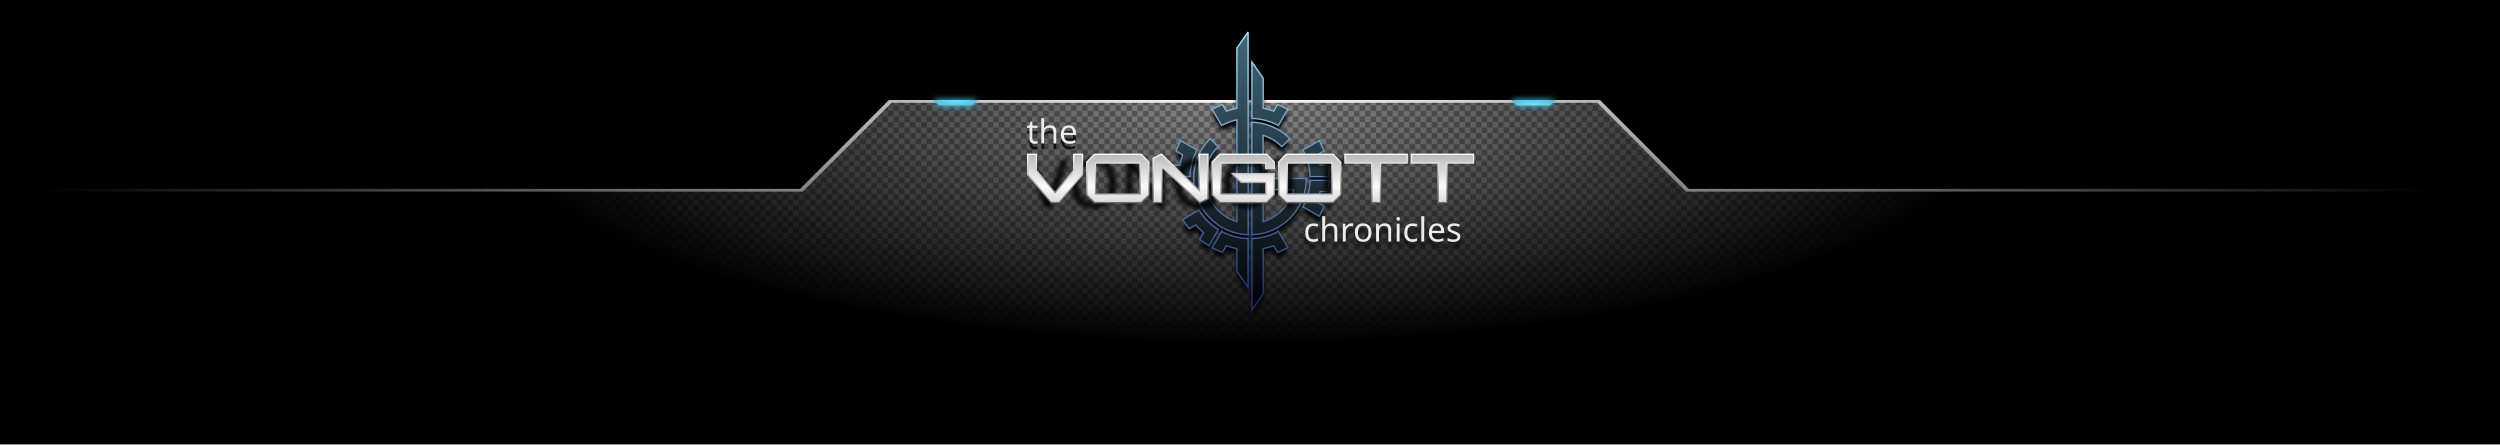
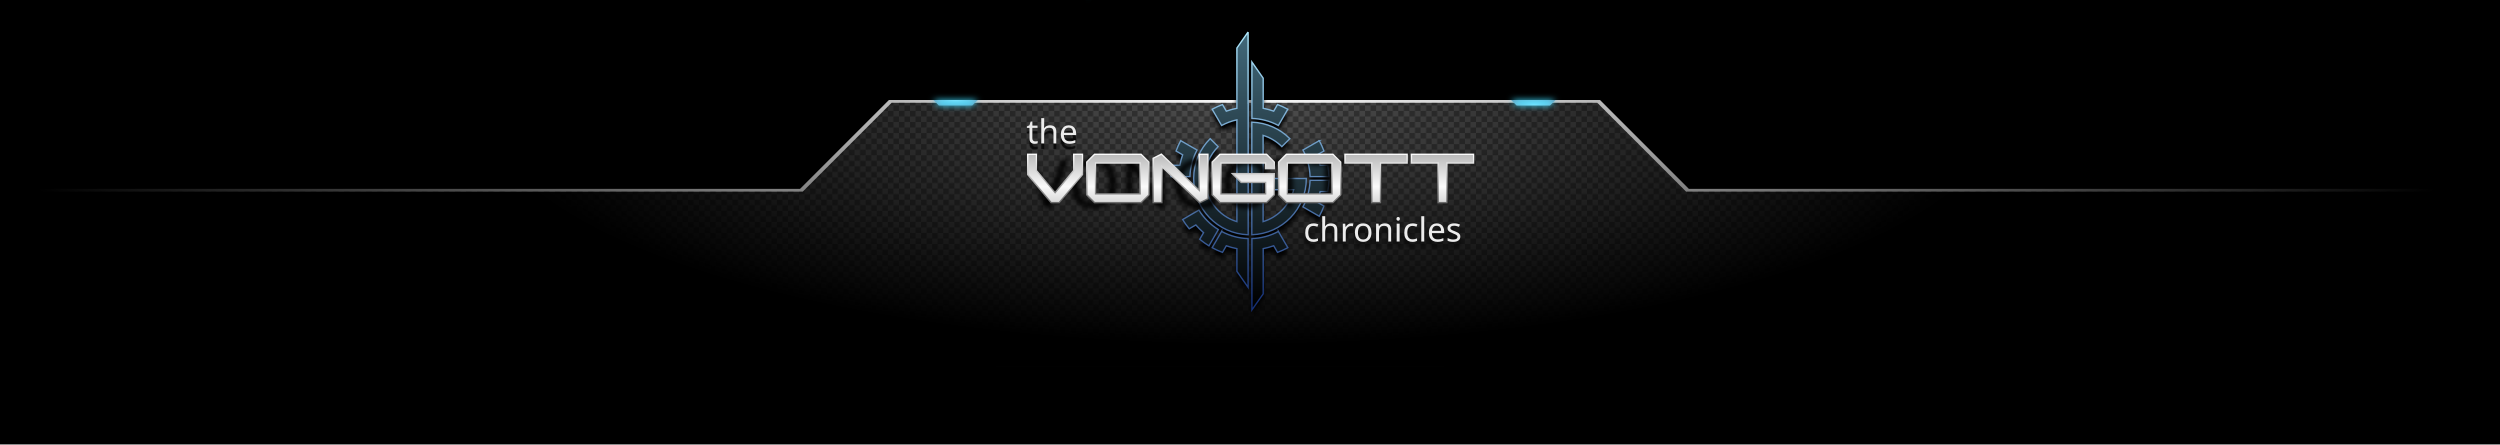
- <svg xmlns="http://www.w3.org/2000/svg" xmlns:xlink="http://www.w3.org/1999/xlink" width="900" height="160" id="svg2" version="1.1" enable-background="new">
+ <svg xmlns="http://www.w3.org/2000/svg" xmlns:xlink="http://www.w3.org/1999/xlink" width="900" height="160" id="svg2" version="1.1" style="enable-background:new">
  <defs id="defs4">
    <pattern xlink:href="#Checkerboard" id="pattern6454" patternTransform="matrix(1.997609,0,0,1.997609,0,-28)" />
    <pattern id="Checkerboard" patternTransform="translate(0,0) scale(10,10)" height="2" width="2" patternUnits="userSpaceOnUse">
      <rect id="rect4935" height="1" width="1" y="0" x="0" style="fill:black;stroke:none" />
      <rect id="rect4937" height="1" width="1" y="1" x="1" style="fill:black;stroke:none" />
    </pattern>
    <linearGradient id="linearGradient5658">
      <stop id="stop5660" offset="0" style="stop-color:#ffffff;stop-opacity:1;" />
      <stop id="stop5662" offset="1" style="stop-color:#000000;stop-opacity:0" />
    </linearGradient>
    <linearGradient id="linearGradient3890">
      <stop style="stop-color:#42697b;stop-opacity:1;" offset="0" id="stop3892" />
      <stop style="stop-color:#42697b;stop-opacity:0;" offset="1" id="stop3894" />
    </linearGradient>
    <linearGradient id="linearGradient3880">
      <stop id="stop3882" offset="0" style="stop-color:#ffffff;stop-opacity:1;" />
      <stop id="stop3884" offset="1" style="stop-color:#ffffff;stop-opacity:1" />
    </linearGradient>
    <linearGradient id="linearGradient3846">
      <stop id="stop3848" offset="0" style="stop-color:#42697b;stop-opacity:1" />
      <stop id="stop3850" offset="1" style="stop-color:#000000;stop-opacity:1;" />
    </linearGradient>
    <linearGradient id="linearGradient3804">
      <stop style="stop-color:#ffffff;stop-opacity:1;" offset="0" id="stop3806" />
      <stop style="stop-color:#000000;stop-opacity:1;" offset="1" id="stop3808" />
    </linearGradient>
    <radialGradient xlink:href="#linearGradient3804-7" id="radialGradient3810-3" cx="448" cy="-467.54" fx="448" fy="-467.54" r="448.5" gradientTransform="matrix(1,0,0,0.3924192,0,215.4716)" gradientUnits="userSpaceOnUse" />
    <linearGradient id="linearGradient3804-7">
      <stop style="stop-color:#ffffff;stop-opacity:1;" offset="0" id="stop3806-9" />
      <stop style="stop-color:#000000;stop-opacity:1;" offset="1" id="stop3808-6" />
    </linearGradient>
    <radialGradient r="448.5" fy="-687.915" fx="442.802" cy="-687.915" cx="442.802" gradientTransform="matrix(0.9275362,0.07134893,-0.0328333,0.4268327,14.69878,215.5347)" gradientUnits="userSpaceOnUse" id="radialGradient3827" xlink:href="#linearGradient3846" />
    <linearGradient xlink:href="#linearGradient3804" id="linearGradient3858" x1="357.258" y1="-153.973" x2="357.258" y2="1147.4" gradientUnits="userSpaceOnUse" />
    <linearGradient xlink:href="#linearGradient3804-7" id="linearGradient3868" x1="357.258" y1="200.946" x2="357.258" y2="792.48" gradientUnits="userSpaceOnUse" />
    <radialGradient xlink:href="#linearGradient3804-7" id="radialGradient3888" cx="446.67" cy="-236.713" fx="446.67" fy="-236.713" r="450.25" gradientTransform="matrix(0.9239312,-0.0355358,0.01372565,0.3568666,38.55683,180.3477)" gradientUnits="userSpaceOnUse" />
    <linearGradient xlink:href="#linearGradient3890" id="linearGradient3896" x1="369.989" y1="952.618" x2="530.011" y2="952.618" gradientUnits="userSpaceOnUse" />
    <linearGradient xlink:href="#linearGradient3804-7" id="linearGradient3904" x1="451.567" y1="945.784" x2="450.568" y2="986.787" gradientUnits="userSpaceOnUse" gradientTransform="translate(0,4)" />
    <linearGradient xlink:href="#linearGradient3804-7-1" id="linearGradient3904-7" x1="451.567" y1="945.784" x2="450.568" y2="986.787" gradientUnits="userSpaceOnUse" />
    <linearGradient id="linearGradient3804-7-1">
      <stop style="stop-color:#ffffff;stop-opacity:1;" offset="0" id="stop3806-9-5" />
      <stop style="stop-color:#000000;stop-opacity:1;" offset="1" id="stop3808-6-0" />
    </linearGradient>
    <linearGradient xlink:href="#linearGradient3804-7-1" id="linearGradient3920" x1="451.567" y1="945.784" x2="450.568" y2="986.787" gradientUnits="userSpaceOnUse" />
    <linearGradient id="linearGradient3922">
      <stop style="stop-color:#ffffff;stop-opacity:1;" offset="0" id="stop3924" />
      <stop style="stop-color:#000000;stop-opacity:1;" offset="1" id="stop3926" />
    </linearGradient>
    <linearGradient gradientTransform="translate(0,-1.7425216e-5)" y2="986.787" x2="450.568" y1="945.784" x1="451.567" gradientUnits="userSpaceOnUse" id="linearGradient3930" xlink:href="#linearGradient3804-7-1" />
-     <filter id="filter3975" x="-0.013" width="1.027" y="-0.126" height="1.251">
+     <filter id="filter3975" x="-0.013" width="1.027" y="-0.126" height="1.251" color-interpolation-filters="sRGB">
      <feGaussianBlur stdDeviation="0.885" id="feGaussianBlur3977" />
    </filter>
    <filter id="filter4013" color-interpolation-filters="sRGB">
      <feGaussianBlur id="feGaussianBlur4015" in="SourceGraphic" stdDeviation="5 0.01" />
    </filter>
    <filter id="filter4038" color-interpolation-filters="sRGB">
      <feGaussianBlur id="feGaussianBlur4040" in="SourceGraphic" stdDeviation="5 0.01" />
    </filter>
    <linearGradient xlink:href="#linearGradient3804-3" id="linearGradient3858-4" x1="357.258" y1="-153.973" x2="357.258" y2="1147.4" gradientUnits="userSpaceOnUse" />
    <linearGradient id="linearGradient3804-3">
      <stop style="stop-color:#ffffff;stop-opacity:1;" offset="0" id="stop3806-4" />
      <stop style="stop-color:#000000;stop-opacity:1;" offset="1" id="stop3808-61" />
    </linearGradient>
    <linearGradient xlink:href="#linearGradient3804-7-3" id="linearGradient3868-1" x1="357.258" y1="200.946" x2="357.258" y2="792.48" gradientUnits="userSpaceOnUse" />
    <linearGradient id="linearGradient3804-7-3">
      <stop style="stop-color:#ffffff;stop-opacity:1;" offset="0" id="stop3806-9-8" />
      <stop style="stop-color:#000000;stop-opacity:1;" offset="1" id="stop3808-6-3" />
    </linearGradient>
    <linearGradient xlink:href="#linearGradient3804-3" id="linearGradient4072" x1="357.258" y1="-153.973" x2="357.258" y2="1147.4" gradientUnits="userSpaceOnUse" />
    <linearGradient id="linearGradient4074">
      <stop style="stop-color:#ffffff;stop-opacity:1;" offset="0" id="stop4076" />
      <stop style="stop-color:#000000;stop-opacity:1;" offset="1" id="stop4078" />
    </linearGradient>
    <linearGradient xlink:href="#linearGradient3804-7-3" id="linearGradient4080" x1="357.258" y1="200.946" x2="357.258" y2="792.48" gradientUnits="userSpaceOnUse" />
    <linearGradient id="linearGradient4082">
      <stop style="stop-color:#ffffff;stop-opacity:1;" offset="0" id="stop4084" />
      <stop style="stop-color:#000000;stop-opacity:1;" offset="1" id="stop4086" />
    </linearGradient>
    <linearGradient xlink:href="#linearGradient3804-3" id="linearGradient4088" x1="357.258" y1="-153.973" x2="357.258" y2="1147.4" gradientUnits="userSpaceOnUse" />
    <linearGradient id="linearGradient4090">
      <stop style="stop-color:#282828;stop-opacity:1;" offset="0" id="stop4092" />
      <stop style="stop-color:#000000;stop-opacity:1;" offset="1" id="stop4094" />
    </linearGradient>
    <linearGradient xlink:href="#linearGradient3804-7-3" id="linearGradient4096" x1="357.258" y1="200.946" x2="357.258" y2="792.48" gradientUnits="userSpaceOnUse" />
    <linearGradient id="linearGradient4098">
      <stop style="stop-color:#ffffff;stop-opacity:1;" offset="0" id="stop4100" />
      <stop style="stop-color:#000000;stop-opacity:1;" offset="1" id="stop4102" />
    </linearGradient>
    <linearGradient xlink:href="#linearGradient3804-3" id="linearGradient4104" x1="357.258" y1="-153.973" x2="357.258" y2="1147.4" gradientUnits="userSpaceOnUse" />
    <linearGradient id="linearGradient4106">
      <stop style="stop-color:#ffffff;stop-opacity:1;" offset="0" id="stop4108" />
      <stop style="stop-color:#000000;stop-opacity:1;" offset="1" id="stop4110" />
    </linearGradient>
    <linearGradient xlink:href="#linearGradient3804-7-3" id="linearGradient4112" x1="357.258" y1="200.946" x2="357.258" y2="792.48" gradientUnits="userSpaceOnUse" />
    <linearGradient id="linearGradient4114">
      <stop style="stop-color:#ffffff;stop-opacity:1;" offset="0" id="stop4116" />
      <stop style="stop-color:#000000;stop-opacity:1;" offset="1" id="stop4118" />
    </linearGradient>
    <linearGradient xlink:href="#linearGradient3804-3" id="linearGradient4120" x1="357.258" y1="-153.973" x2="357.258" y2="1147.4" gradientUnits="userSpaceOnUse" />
    <linearGradient id="linearGradient4122">
      <stop style="stop-color:#ffffff;stop-opacity:1;" offset="0" id="stop4124" />
      <stop style="stop-color:#000000;stop-opacity:1;" offset="1" id="stop4126" />
    </linearGradient>
    <linearGradient xlink:href="#linearGradient3804-7-3" id="linearGradient4128" x1="357.258" y1="200.946" x2="357.258" y2="792.48" gradientUnits="userSpaceOnUse" />
    <linearGradient id="linearGradient4130">
      <stop style="stop-color:#ffffff;stop-opacity:1;" offset="0" id="stop4132" />
      <stop style="stop-color:#000000;stop-opacity:1;" offset="1" id="stop4134" />
    </linearGradient>
    <linearGradient xlink:href="#linearGradient3804-3" id="linearGradient4136" x1="357.258" y1="-153.973" x2="357.258" y2="1147.4" gradientUnits="userSpaceOnUse" />
    <linearGradient id="linearGradient4138">
      <stop style="stop-color:#ffffff;stop-opacity:1;" offset="0" id="stop4140" />
      <stop style="stop-color:#000000;stop-opacity:1;" offset="1" id="stop4142" />
    </linearGradient>
    <linearGradient xlink:href="#linearGradient3804-7-3" id="linearGradient4144" x1="357.258" y1="200.946" x2="357.258" y2="792.48" gradientUnits="userSpaceOnUse" />
    <linearGradient id="linearGradient4146">
-       <stop style="stop-color:#8c8c8c;stop-opacity:1;" offset="0" id="stop4148" />
+       <stop style="stop-color:#505050;stop-opacity:1;" offset="0" id="stop4148" />
      <stop style="stop-color:#000000;stop-opacity:1;" offset="1" id="stop4150" />
    </linearGradient>
    <linearGradient xlink:href="#linearGradient3804-3" id="linearGradient4152" x1="357.258" y1="-153.973" x2="357.258" y2="1147.4" gradientUnits="userSpaceOnUse" />
    <linearGradient id="linearGradient4154">
      <stop style="stop-color:#ffffff;stop-opacity:1;" offset="0" id="stop4156" />
      <stop style="stop-color:#000000;stop-opacity:1;" offset="1" id="stop4158" />
    </linearGradient>
    <linearGradient xlink:href="#linearGradient3804-7-3" id="linearGradient4160" x1="357.258" y1="200.946" x2="357.258" y2="792.48" gradientUnits="userSpaceOnUse" />
    <linearGradient id="linearGradient4162">
      <stop style="stop-color:#ffffff;stop-opacity:1;" offset="0" id="stop4164" />
      <stop style="stop-color:#000000;stop-opacity:1;" offset="1" id="stop4166" />
    </linearGradient>
    <linearGradient xlink:href="#linearGradient3804-3" id="linearGradient4168" x1="357.258" y1="-153.973" x2="357.258" y2="1147.4" gradientUnits="userSpaceOnUse" />
    <linearGradient id="linearGradient4170">
      <stop style="stop-color:#ffffff;stop-opacity:1;" offset="0" id="stop4172" />
      <stop style="stop-color:#000000;stop-opacity:1;" offset="1" id="stop4174" />
    </linearGradient>
    <linearGradient xlink:href="#linearGradient3804-7-3" id="linearGradient4176" x1="357.258" y1="200.946" x2="357.258" y2="792.48" gradientUnits="userSpaceOnUse" />
    <linearGradient id="linearGradient4178">
      <stop style="stop-color:#def7ff;stop-opacity:1;" offset="0" id="stop4180" />
      <stop style="stop-color:#1fa2da;stop-opacity:1;" offset="1" id="stop4182" />
    </linearGradient>
    <linearGradient xlink:href="#linearGradient3804-3" id="linearGradient4184" x1="357.258" y1="-153.973" x2="357.258" y2="1147.4" gradientUnits="userSpaceOnUse" />
    <linearGradient id="linearGradient4186">
      <stop style="stop-color:#ffffff;stop-opacity:1;" offset="0" id="stop4188" />
      <stop style="stop-color:#000000;stop-opacity:1;" offset="1" id="stop4190" />
    </linearGradient>
    <linearGradient xlink:href="#linearGradient3804-7-3" id="linearGradient4192" x1="357.258" y1="200.946" x2="357.258" y2="792.48" gradientUnits="userSpaceOnUse" />
    <linearGradient id="linearGradient4194">
      <stop style="stop-color:#ffffff;stop-opacity:1;" offset="0" id="stop4196" />
      <stop style="stop-color:#000000;stop-opacity:1;" offset="1" id="stop4198" />
    </linearGradient>
    <linearGradient xlink:href="#linearGradient3804-3" id="linearGradient4200" x1="357.258" y1="-153.973" x2="357.258" y2="1147.4" gradientUnits="userSpaceOnUse" />
    <linearGradient id="linearGradient4202">
      <stop style="stop-color:#ffffff;stop-opacity:1;" offset="0" id="stop4204" />
      <stop style="stop-color:#000000;stop-opacity:1;" offset="1" id="stop4206" />
    </linearGradient>
    <linearGradient xlink:href="#linearGradient3804-7-3" id="linearGradient4208" x1="357.258" y1="200.946" x2="357.258" y2="792.48" gradientUnits="userSpaceOnUse" />
    <linearGradient id="linearGradient4210">
      <stop style="stop-color:#ffffff;stop-opacity:1;" offset="0" id="stop4212" />
      <stop style="stop-color:#000000;stop-opacity:1;" offset="1" id="stop4214" />
    </linearGradient>
    <linearGradient xlink:href="#linearGradient3804-3" id="linearGradient4216" x1="357.258" y1="-153.973" x2="357.258" y2="1147.4" gradientUnits="userSpaceOnUse" />
    <linearGradient id="linearGradient4218">
      <stop style="stop-color:#ffffff;stop-opacity:1;" offset="0" id="stop4220" />
      <stop style="stop-color:#000000;stop-opacity:1;" offset="1" id="stop4222" />
    </linearGradient>
    <linearGradient xlink:href="#linearGradient3804-7-3" id="linearGradient4224" x1="357.258" y1="200.946" x2="357.258" y2="792.48" gradientUnits="userSpaceOnUse" />
    <linearGradient id="linearGradient4226">
      <stop style="stop-color:#ffffff;stop-opacity:1;" offset="0" id="stop4228" />
      <stop style="stop-color:#000000;stop-opacity:1;" offset="1" id="stop4230" />
    </linearGradient>
    <linearGradient id="linearGradient3804-6">
      <stop style="stop-color:#ffffff;stop-opacity:1;" offset="0" id="stop3806-7" />
      <stop style="stop-color:#000000;stop-opacity:1;" offset="1" id="stop3808-5" />
    </linearGradient>
    <linearGradient xlink:href="#linearGradient3804-7-5" id="linearGradient3868-6" x1="357.258" y1="200.946" x2="357.258" y2="792.48" gradientUnits="userSpaceOnUse" />
    <linearGradient id="linearGradient3804-7-5">
      <stop style="stop-color:#000000;stop-opacity:1;" offset="0" id="stop3806-9-1" />
      <stop id="stop4139" offset="0.5" style="stop-color:#969696;stop-opacity:1;" />
      <stop style="stop-color:#000000;stop-opacity:1;" offset="1" id="stop3808-6-2" />
    </linearGradient>
    <linearGradient id="linearGradient3194">
      <stop style="stop-color:#ffffff;stop-opacity:1;" offset="0" id="stop3196" />
      <stop style="stop-color:#000000;stop-opacity:1;" offset="1" id="stop3198" />
    </linearGradient>
    <linearGradient id="linearGradient3201">
      <stop style="stop-color:#ffffff;stop-opacity:1;" offset="0" id="stop3203" />
      <stop style="stop-color:#000000;stop-opacity:1;" offset="1" id="stop3205" />
    </linearGradient>
    <linearGradient xlink:href="#linearGradient3804-7-6" id="linearGradient3904-0" x1="451.567" y1="945.784" x2="450.568" y2="986.787" gradientUnits="userSpaceOnUse" />
    <linearGradient id="linearGradient3804-7-6">
      <stop style="stop-color:#87ffff;stop-opacity:1;" offset="0" id="stop3806-9-59" />
      <stop style="stop-color:#002828;stop-opacity:1;" offset="1" id="stop3808-6-4" />
    </linearGradient>
    <linearGradient xlink:href="#linearGradient3804-7-6" id="linearGradient4044" x1="451.567" y1="945.784" x2="450.568" y2="986.787" gradientUnits="userSpaceOnUse" />
    <linearGradient id="linearGradient4046">
      <stop style="stop-color:#ffffff;stop-opacity:1;" offset="0" id="stop4048" />
      <stop style="stop-color:#000000;stop-opacity:1;" offset="1" id="stop4050" />
    </linearGradient>
    <linearGradient gradientTransform="translate(0,-1.7425216e-5)" y2="986.787" x2="450.568" y1="945.784" x1="451.567" gradientUnits="userSpaceOnUse" id="linearGradient4054" xlink:href="#linearGradient3804-7-6" />
    <linearGradient xlink:href="#linearGradient3804-7-5-6" id="linearGradient4087" gradientUnits="userSpaceOnUse" gradientTransform="translate(0,-1.7425216e-5)" x1="451.567" y1="937.623" x2="451.567" y2="973.226" />
    <linearGradient xlink:href="#linearGradient3804-7-6" id="linearGradient4091" gradientUnits="userSpaceOnUse" gradientTransform="translate(0,-1.7425216e-5)" x1="451.567" y1="945.784" x2="450.568" y2="986.787" />
    <linearGradient xlink:href="#linearGradient3804-7-6" id="linearGradient4095" gradientUnits="userSpaceOnUse" gradientTransform="translate(0,-1.7425216e-5)" x1="451.567" y1="945.784" x2="450.568" y2="986.787" />
    <linearGradient xlink:href="#linearGradient3804-7-6-9" id="linearGradient4087-0" gradientUnits="userSpaceOnUse" gradientTransform="translate(0,-1.7425216e-5)" x1="451.567" y1="945.784" x2="450.568" y2="986.787" />
    <linearGradient id="linearGradient3804-7-6-9">
      <stop style="stop-color:#ffffff;stop-opacity:1;" offset="0" id="stop3806-9-59-0" />
      <stop style="stop-color:#000000;stop-opacity:1;" offset="1" id="stop3808-6-4-3" />
    </linearGradient>
    <linearGradient xlink:href="#linearGradient4210" id="linearGradient4137" x1="443.597" y1="943.544" x2="443.597" y2="974.548" gradientUnits="userSpaceOnUse" />
    <linearGradient xlink:href="#linearGradient3804-7-5-6" id="linearGradient4087-01" gradientUnits="userSpaceOnUse" gradientTransform="translate(0,-1.7425216e-5)" x1="451.567" y1="937.623" x2="451.567" y2="973.226" />
    <linearGradient id="linearGradient3804-7-5-6">
      <stop style="stop-color:#969696;stop-opacity:1;" offset="0" id="stop3806-9-1-2" />
      <stop id="stop4139-3" offset="0.5" style="stop-color:#fafafa;stop-opacity:1;" />
      <stop style="stop-color:#969696;stop-opacity:1;" offset="1" id="stop3808-6-2-2" />
    </linearGradient>
    <linearGradient xlink:href="#linearGradient3804-7-5-7" id="linearGradient4087-9" gradientUnits="userSpaceOnUse" gradientTransform="translate(0,-1.7425216e-5)" x1="451.567" y1="937.623" x2="451.567" y2="973.226" />
    <linearGradient id="linearGradient3804-7-5-7">
      <stop style="stop-color:#000000;stop-opacity:1;" offset="0" id="stop3806-9-1-4" />
      <stop id="stop4139-5" offset="0.5" style="stop-color:#969696;stop-opacity:1;" />
      <stop style="stop-color:#000000;stop-opacity:1;" offset="1" id="stop3808-6-2-0" />
    </linearGradient>
    <radialGradient xlink:href="#linearGradient3804-7-6-3" id="radialGradient6144" cx="344" cy="57" fx="344" fy="57" r="8" gradientTransform="matrix(3,0,0,0.875,-688,14.125)" gradientUnits="userSpaceOnUse" />
    <radialGradient xlink:href="#linearGradient3804-7-6-3" id="radialGradient6144-8" cx="344" cy="57" fx="344" fy="57" r="8" gradientTransform="matrix(3,0,0,0.875,-688,14.125)" gradientUnits="userSpaceOnUse" />
    <linearGradient id="linearGradient3804-7-6-3">
      <stop style="stop-color:#aee9ff;stop-opacity:1;" offset="0" id="stop3806-9-59-7" />
      <stop style="stop-color:#000f36;stop-opacity:1;" offset="1" id="stop3808-6-4-8" />
    </linearGradient>
    <radialGradient r="8" fy="57" fx="344" cy="57" cx="344" gradientTransform="matrix(3,0,0,0.875,-479.75,15.8125)" gradientUnits="userSpaceOnUse" id="radialGradient6161" xlink:href="#linearGradient3804-7-6-3" />
    <linearGradient xlink:href="#linearGradient3804-7-6-9-5" id="linearGradient6134-9" x1="448" y1="48" x2="448" y2="320" gradientUnits="userSpaceOnUse" />
    <linearGradient id="linearGradient3804-7-6-9-5">
      <stop style="stop-color:#ffffff;stop-opacity:1;" offset="0" id="stop3806-9-59-0-9" />
      <stop style="stop-color:#000000;stop-opacity:1;" offset="1" id="stop3808-6-4-3-5" />
    </linearGradient>
    <radialGradient xlink:href="#linearGradient4146" id="radialGradient6214" cx="448" cy="-354.064" fx="448" fy="-354.064" r="448" gradientTransform="matrix(0.6161361,-1.2302881e-8,0,0.1967454,171.971,105.6604)" gradientUnits="userSpaceOnUse" />
    <radialGradient xlink:href="#linearGradient4098" id="radialGradient6228" cx="448.751" cy="-114.136" fx="448.751" fy="-114.136" r="450" gradientTransform="matrix(1.023321,-0.00492605,0.00108578,0.2255557,-10.59271,60.95451)" gradientUnits="userSpaceOnUse" />
    <radialGradient xlink:href="#linearGradient4146-2" id="radialGradient6214-6" cx="448" cy="-354.064" fx="448" fy="-354.064" r="448" gradientTransform="matrix(0.6161361,-1.2302881e-8,0,0.1967454,171.971,133.6604)" gradientUnits="userSpaceOnUse" />
    <linearGradient id="linearGradient4146-2">
      <stop style="stop-color:#64788c;stop-opacity:1;" offset="0" id="stop4148-8" />
      <stop style="stop-color:#000000;stop-opacity:1;" offset="1" id="stop4150-3" />
    </linearGradient>
    <radialGradient r="8" fy="57" fx="344" cy="57" cx="344" gradientTransform="matrix(3,0,0,0.875,-479.75,15.8125)" gradientUnits="userSpaceOnUse" id="radialGradient6161-6" xlink:href="#linearGradient3804-7-6-3-1" />
    <linearGradient id="linearGradient3804-7-6-3-1">
      <stop style="stop-color:#aee9ff;stop-opacity:1;" offset="0" id="stop3806-9-59-7-5" />
      <stop style="stop-color:#000f36;stop-opacity:1;" offset="1" id="stop3808-6-4-8-4" />
    </linearGradient>
    <radialGradient xlink:href="#linearGradient3804-7-6-3-1" id="radialGradient6144-0" cx="344" cy="57" fx="344" fy="57" r="8" gradientTransform="matrix(3,0,0,0.875,-688,14.125)" gradientUnits="userSpaceOnUse" />
    <linearGradient id="linearGradient6471">
      <stop style="stop-color:#aee9ff;stop-opacity:1;" offset="0" id="stop6473" />
      <stop style="stop-color:#000f36;stop-opacity:1;" offset="1" id="stop6475" />
    </linearGradient>
    <radialGradient r="8" fy="57" fx="344" cy="57" cx="344" gradientTransform="matrix(3,0,0,0.875,-1024,-49.875)" gradientUnits="userSpaceOnUse" id="radialGradient6479" xlink:href="#linearGradient3804-7-6-3-1" />
    <radialGradient xlink:href="#linearGradient3804-7-6-3-1" id="radialGradient6551" gradientUnits="userSpaceOnUse" gradientTransform="matrix(3,0,0,0.875,-688,14.125)" cx="344" cy="57" fx="344" fy="57" r="8" />
    <radialGradient xlink:href="#linearGradient3804-7-6-3" id="radialGradient6573" gradientUnits="userSpaceOnUse" gradientTransform="matrix(3,0,0,0.875,-688,14.125)" cx="344" cy="57" fx="344" fy="57" r="8" />
    <radialGradient xlink:href="#linearGradient3804-7-6-3" id="radialGradient6575" gradientUnits="userSpaceOnUse" gradientTransform="matrix(3,0,0,0.875,-479.75,15.8125)" cx="344" cy="57" fx="344" fy="57" r="8" />
    <radialGradient xlink:href="#linearGradient3804-7-6-3-1" id="radialGradient6577" gradientUnits="userSpaceOnUse" gradientTransform="matrix(3,0,0,0.875,-688,14.125)" cx="344" cy="57" fx="344" fy="57" r="8" />
    <radialGradient xlink:href="#linearGradient3804-7-6-3-1" id="radialGradient6579" gradientUnits="userSpaceOnUse" gradientTransform="matrix(3,0,0,0.875,-479.75,15.8125)" cx="344" cy="57" fx="344" fy="57" r="8" />
    <radialGradient xlink:href="#linearGradient3804-7-6-3-1-5" id="radialGradient6577-3" gradientUnits="userSpaceOnUse" gradientTransform="matrix(3,0,0,0.875,-688,14.125)" cx="344" cy="57" fx="344" fy="57" r="8" />
    <linearGradient id="linearGradient3804-7-6-3-1-5">
      <stop style="stop-color:#aee9ff;stop-opacity:1;" offset="0" id="stop3806-9-59-7-5-0" />
      <stop style="stop-color:#000f36;stop-opacity:1;" offset="1" id="stop3808-6-4-8-4-8" />
    </linearGradient>
    <radialGradient xlink:href="#linearGradient3804-7-6-3-1-5" id="radialGradient6579-0" gradientUnits="userSpaceOnUse" gradientTransform="matrix(3,0,0,0.875,-479.75,15.8125)" cx="344" cy="57" fx="344" fy="57" r="8" />
    <linearGradient id="linearGradient6598">
      <stop style="stop-color:#aecdff;stop-opacity:1;" offset="0" id="stop6600" />
      <stop style="stop-color:#00f6ff;stop-opacity:0;" offset="1" id="stop6602" />
    </linearGradient>
    <radialGradient r="8" fy="57" fx="344" cy="57" cx="344" gradientTransform="matrix(3,0,0,0.875,-479.75,15.8125)" gradientUnits="userSpaceOnUse" id="radialGradient6607" xlink:href="#linearGradient3804-7-6-3-1-5" />
    <radialGradient xlink:href="#linearGradient3804-7-6-3-1-5" id="radialGradient6642" gradientUnits="userSpaceOnUse" gradientTransform="matrix(3,0,0,0.875,-688,14.125)" cx="344" cy="57" fx="344" fy="57" r="8" />
    <radialGradient xlink:href="#linearGradient3804-7-6-3-1-5" id="radialGradient6644" gradientUnits="userSpaceOnUse" gradientTransform="matrix(3,0,0,0.875,-479.75,15.8125)" cx="344" cy="57" fx="344" fy="57" r="8" />
    <radialGradient xlink:href="#linearGradient6598" id="radialGradient6670" cx="343.831" cy="64.717" fx="343.831" fy="64.717" r="12.728" gradientUnits="userSpaceOnUse" />
    <linearGradient id="linearGradient3804-7-6-3-3">
      <stop style="stop-color:#aee9ff;stop-opacity:1;" offset="0" id="stop3806-9-59-7-8" />
      <stop style="stop-color:#000f36;stop-opacity:1;" offset="1" id="stop3808-6-4-8-3" />
    </linearGradient>
    <radialGradient xlink:href="#linearGradient3804-7-6-3-3" id="radialGradient6575-8" gradientUnits="userSpaceOnUse" gradientTransform="matrix(3,0,0,0.875,-479.75,15.8125)" cx="344" cy="57" fx="344" fy="57" r="8" />
    <linearGradient id="linearGradient6715">
      <stop style="stop-color:#d2e3ea;stop-opacity:1;" offset="0" id="stop6717" />
      <stop style="stop-color:#587ba4;stop-opacity:1;" offset="1" id="stop6719" />
    </linearGradient>
-     <filter id="filter6807" x="-0.012" width="1.024" y="-1.356" height="3.712">
+     <filter id="filter6807" x="-0.012" width="1.024" y="-1.356" height="3.712" color-interpolation-filters="sRGB">
      <feGaussianBlur stdDeviation="1.13" id="feGaussianBlur6809" />
    </filter>
-     <filter id="filter6852" x="-0.028" width="1.056" y="-0.165" height="1.329">
+     <filter id="filter6852" x="-0.028" width="1.056" y="-0.165" height="1.329" color-interpolation-filters="sRGB">
      <feGaussianBlur stdDeviation="0.72" id="feGaussianBlur6854" />
    </filter>
    <linearGradient xlink:href="#linearGradient4202" id="linearGradient7022" x1="363.497" y1="132.782" x2="363.497" y2="1036.719" gradientUnits="userSpaceOnUse" />
    <linearGradient xlink:href="#linearGradient4202" id="linearGradient7024" gradientUnits="userSpaceOnUse" x1="363.497" y1="132.782" x2="363.497" y2="1036.719" />
-     <radialGradient xlink:href="#linearGradient6598" id="radialGradient7044" cx="450" cy="61.546" fx="450" fy="61.546" r="28.406" gradientTransform="matrix(1,0,0,1.761276,0,-46.85313)" gradientUnits="userSpaceOnUse" />
    <linearGradient id="linearGradient3804-7-6-3-7">
      <stop style="stop-color:#aee9ff;stop-opacity:1;" offset="0" id="stop3806-9-59-7-7" />
      <stop style="stop-color:#000f36;stop-opacity:1;" offset="1" id="stop3808-6-4-8-8" />
    </linearGradient>
    <radialGradient xlink:href="#linearGradient3804-7-6-3-7" id="radialGradient6575-5" gradientUnits="userSpaceOnUse" gradientTransform="matrix(3,0,0,0.875,-479.75,15.8125)" cx="344" cy="57" fx="344" fy="57" r="8" />
    <linearGradient id="linearGradient4743">
      <stop style="stop-color:#aee9ff;stop-opacity:1;" offset="0" id="stop4745" />
      <stop style="stop-color:#000f36;stop-opacity:1;" offset="1" id="stop4747" />
    </linearGradient>
    <linearGradient id="linearGradient3804-7-6-3-2">
      <stop style="stop-color:#aee9ff;stop-opacity:1;" offset="0" id="stop3806-9-59-7-2" />
      <stop style="stop-color:#000f36;stop-opacity:1;" offset="1" id="stop3808-6-4-8-38" />
    </linearGradient>
    <radialGradient xlink:href="#linearGradient3804-7-6-3-2" id="radialGradient6575-6" gradientUnits="userSpaceOnUse" gradientTransform="matrix(3,0,0,0.875,-479.75,15.8125)" cx="344" cy="57" fx="344" fy="57" r="8" />
    <linearGradient id="linearGradient4810">
      <stop style="stop-color:#aee9ff;stop-opacity:1;" offset="0" id="stop4812" />
      <stop style="stop-color:#153076;stop-opacity:1;" offset="1" id="stop4814" />
    </linearGradient>
    <radialGradient xlink:href="#linearGradient6598-7" id="radialGradient7044-0" cx="450" cy="61.546" fx="450" fy="61.546" r="28.406" gradientTransform="matrix(1,0,0,1.761276,0,-46.85313)" gradientUnits="userSpaceOnUse" />
    <linearGradient id="linearGradient6598-7">
      <stop style="stop-color:#aecdff;stop-opacity:1;" offset="0" id="stop6600-7" />
      <stop style="stop-color:#00f6ff;stop-opacity:0;" offset="1" id="stop6602-9" />
    </linearGradient>
-     <radialGradient xlink:href="#linearGradient6598" id="radialGradient5029" gradientUnits="userSpaceOnUse" gradientTransform="matrix(1.229856,0,0,2.166117,-103.4353,-71.76924)" cx="450" cy="61.546" fx="450" fy="61.546" r="28.406" />
    <radialGradient xlink:href="#linearGradient6598" id="radialGradient5062" gradientUnits="userSpaceOnUse" gradientTransform="matrix(1.229856,0,0,2.166117,-103.4353,-71.76924)" cx="450" cy="61.546" fx="450" fy="61.546" r="28.406" />
    <mask maskUnits="userSpaceOnUse" id="mask5058">
      <path id="path5060" d="m 449.154,0.014 -4.958,7.11 0,24.981 0,1.691 c -1.581,0.295 -3.159,0.731 -4.689,1.268 l -1.691,-2.921 c -1.557,0.578 -3.096,1.268 -4.574,2.075 l 1.691,2.882 2.498,4.304 c 2.159,-1.159 4.424,-1.978 6.764,-2.498 l 0,45.082 c -8.191,-2.487 -14.143,-10.098 -14.143,-19.101 0,-5.513 2.229,-10.493 5.842,-14.105 l -3.536,-3.536 c -4.515,4.514 -7.302,10.751 -7.302,17.641 0,13.506 10.735,24.474 24.136,24.905 l 0,-2.383 0,-2.613 0,-53.191 c -0.013,3.11e-4 -0.026,-3.26e-4 -0.038,0 l 0,-31.592 z m 1.691,13.298 0,19.985 0,4.996 c 4.053,0.126 8.057,1.147 11.722,3.113 l 2.498,-4.304 1.191,-2.075 0.5,-0.807 c -1.478,-0.808 -3.017,-1.497 -4.574,-2.075 l -1.691,2.921 c -1.528,-0.536 -3.071,-0.974 -4.65,-1.268 l 0,-13.336 -4.996,-7.149 z m -0.038,26.634 0,4.996 0,39.855 0,4.996 c 13.404,-0.428 24.136,-11.397 24.136,-24.905 l -3.382,0 -1.614,0 -12.491,0 0,4.958 11.876,0 c -1.735,6.737 -6.908,12.131 -13.528,14.143 l 0,-38.202 c 3.174,0.965 6.014,2.709 8.302,4.996 l 3.536,-3.536 c -4.337,-4.336 -10.267,-7.093 -16.834,-7.302 z m -31.477,8.186 c -0.808,1.478 -1.497,3.016 -2.075,4.574 l 2.921,1.691 c -0.537,1.528 -0.935,3.071 -1.23,4.65 l -3.382,0 c -0.277,1.65 -0.46,3.328 -0.5,4.996 l 3.344,0 4.996,0 c 0.126,-4.053 1.184,-8.095 3.151,-11.761 l -4.343,-2.498 -2.882,-1.653 z m 61.339,0 -2.882,1.653 -4.343,2.498 c 1.967,3.666 3.026,7.707 3.151,11.761 l 4.996,0 3.344,0 c -0.04,-1.669 -0.222,-3.346 -0.5,-4.996 l -3.382,0 c -0.295,-1.579 -0.693,-3.122 -1.23,-4.65 l 2.921,-1.691 c -0.578,-1.557 -1.267,-3.095 -2.075,-4.574 z m -4.074,17.564 c -0.126,4.051 -1.185,8.096 -3.151,11.761 l 4.343,2.498 2.882,1.653 c 0.808,-1.478 1.497,-2.978 2.075,-4.535 l -2.921,-1.691 c 0.537,-1.53 0.935,-3.108 1.23,-4.689 l 3.382,0 c 0.278,-1.652 0.46,-3.326 0.5,-4.996 l -3.344,0 -4.996,0 z m -49.233,13.183 -4.304,2.498 -2.882,1.691 c 0.862,1.412 1.84,2.77 2.921,4.074 l 2.921,-1.691 c 0.521,0.607 1.078,1.193 1.653,1.768 0.574,0.574 1.162,1.132 1.768,1.653 l -1.691,2.921 c 1.305,1.082 2.661,2.058 4.074,2.921 l 4.151,-7.225 c -1.705,-1.058 -3.324,-2.325 -4.804,-3.805 -1.479,-1.479 -2.747,-3.101 -3.805,-4.804 z m 10.069,9.455 -2.498,4.304 -1.691,2.882 c 1.478,0.808 3.016,1.497 4.574,2.075 l 1.691,-2.921 c 1.53,0.537 3.108,0.974 4.689,1.268 l 0,10.031 4.958,7.11 0,-16.603 0,-4.996 c -4.054,-0.126 -8.055,-1.184 -11.722,-3.152 z m 25.135,0 c -3.664,1.967 -7.671,3.025 -11.722,3.152 l 0,4.958 0,26.634 4.996,-7.11 0,-20.024 c 1.579,-0.295 3.122,-0.732 4.65,-1.268 l 1.691,2.921 c 1.557,-0.578 3.095,-1.268 4.574,-2.075 l -1.691,-2.882 -2.498,-4.304 z" style="fill:url(#radialGradient5062);fill-opacity:1;stroke:none" />
    </mask>
    <radialGradient xlink:href="#linearGradient6598-7" id="radialGradient5070" cx="448" cy="67.5" fx="448" fy="67.5" r="48" gradientTransform="matrix(1,0,0,1.40625,0,-27.42188)" gradientUnits="userSpaceOnUse" />
    <linearGradient xlink:href="#linearGradient4810" id="linearGradient5134" x1="450" y1="11.514" x2="450.476" y2="109.982" gradientUnits="userSpaceOnUse" />
    <linearGradient xlink:href="#linearGradient3846" id="linearGradient5136" x1="450" y1="11.514" x2="450.476" y2="109.982" gradientUnits="userSpaceOnUse" />
    <linearGradient xlink:href="#linearGradient3846-3" id="linearGradient5136-0" x1="450" y1="11.514" x2="450.476" y2="109.982" gradientUnits="userSpaceOnUse" />
    <linearGradient id="linearGradient3846-3">
      <stop id="stop3848-5" offset="0" style="stop-color:#42697b;stop-opacity:1" />
      <stop id="stop3850-3" offset="1" style="stop-color:#000000;stop-opacity:1;" />
    </linearGradient>
    <linearGradient xlink:href="#linearGradient4810-2" id="linearGradient5134-2" x1="450" y1="11.514" x2="450.476" y2="109.982" gradientUnits="userSpaceOnUse" />
    <linearGradient id="linearGradient4810-2">
      <stop style="stop-color:#aee9ff;stop-opacity:1;" offset="0" id="stop4812-4" />
      <stop style="stop-color:#000f36;stop-opacity:1;" offset="1" id="stop4814-7" />
    </linearGradient>
-     <filter id="filter5188">
+     <filter id="filter5188" color-interpolation-filters="sRGB">
      <feGaussianBlur stdDeviation="0.784" id="feGaussianBlur5190" />
    </filter>
-     <filter id="filter5221">
+     <filter id="filter5221" color-interpolation-filters="sRGB">
      <feGaussianBlur stdDeviation="0.3" id="feGaussianBlur5223" />
    </filter>
  </defs>
  <g id="layer2" style="display:inline">
    <rect style="fill:#000000" id="rect3029" width="900" height="160" x="0" y="1.0658141e-14" />
  </g>
  <g id="layer3">
    <path style="fill:url(#radialGradient6228);fill-opacity:1;stroke:none" d="m 0,68 288,0 32,-32 256,0 32,32 292,0 0,64 -900,0 z" id="path6126" />
    <path style="fill:url(#radialGradient6214);fill-opacity:1;stroke:none" d="m 0,69 289,0 32,-32 254,0 32,32 293,0 0,63 -900,0 z" id="path6126-5" />
    <path style="opacity:0.312;fill:url(#pattern6454);fill-opacity:1;stroke:none" d="m 0,69 289,0 32,-32 254,0 32,32 293,0 0,63 -900,0 z" id="path6126-5-7" />
    <g id="g6569" style="stroke:none" transform="translate(0,-28)">
      <path id="path6136" d="m 336,64 2,2 12,0 2,-2 z" style="fill:url(#radialGradient6573);fill-opacity:1;stroke:none" />
      <path id="path6136-9" d="m 544,64 2,2 12,0 2,-2 z" style="fill:url(#radialGradient6575);fill-opacity:1;stroke:none" />
    </g>
    <g id="g6569-9" style="fill:#3cdcff;fill-opacity:1;filter:url(#filter6807)" transform="translate(0,-28)">
      <path id="path6136-2" d="m 336,64 2,2 12,0 2,-2 z" style="fill:#3cdcff;fill-opacity:1;stroke:none" />
      <path id="path6136-9-6" d="m 544,64 2,2 12,0 2,-2 z" style="fill:#3cdcff;fill-opacity:1;stroke:none" />
    </g>
  </g>
  <g id="layer4" style="display:inline">
    <path id="path4609-4-4-0" d="m 449.312,13.514 -4.031,5.781 0,20.312 0,1.375 c -1.286,0.24 -2.568,0.594 -3.812,1.031 l -1.375,-2.375 c -1.266,0.47 -2.517,1.031 -3.719,1.688 l 1.375,2.344 2.031,3.5 c 1.755,-0.942 3.597,-1.609 5.5,-2.031 l 0,36.656 c -6.66,-2.022 -11.5,-8.21 -11.5,-15.531 0,-4.482 1.812,-8.532 4.75,-11.469 l -2.875,-2.875 c -3.671,3.671 -5.938,8.742 -5.938,14.344 0,10.982 8.728,19.9 19.625,20.25 l 0,-1.938 0,-2.125 0,-43.25 c -0.01,2.53e-4 -0.021,-2.65e-4 -0.031,0 l 0,-25.688 z m 1.375,10.812 0,16.25 0,4.062 c 3.296,0.102 6.551,0.933 9.531,2.531 l 2.031,-3.5 0.969,-1.688 0.406,-0.656 c -1.202,-0.657 -2.453,-1.217 -3.719,-1.688 l -1.375,2.375 c -1.243,-0.436 -2.497,-0.792 -3.781,-1.031 l 0,-10.844 -4.062,-5.812 z m -0.031,21.656 0,4.062 0,32.406 0,4.062 c 10.899,-0.348 19.625,-9.267 19.625,-20.25 l -2.75,0 -1.312,0 -10.156,0 0,4.031 9.656,0 c -1.41,5.478 -5.617,9.864 -11,11.5 l 0,-31.062 c 2.581,0.785 4.89,2.203 6.75,4.062 l 2.875,-2.875 c -3.526,-3.525 -8.348,-5.767 -13.688,-5.938 z m -25.594,6.656 c -0.657,1.202 -1.217,2.452 -1.688,3.719 l 2.375,1.375 c -0.436,1.243 -0.76,2.497 -1,3.781 l -2.75,0 c -0.225,1.342 -0.374,2.706 -0.406,4.062 l 2.719,0 4.062,0 c 0.102,-3.296 0.963,-6.582 2.562,-9.562 l -3.531,-2.031 -2.344,-1.344 z m 49.875,0 -2.344,1.344 -3.531,2.031 c 1.6,2.981 2.46,6.267 2.562,9.562 l 4.062,0 2.719,0 c -0.032,-1.357 -0.181,-2.721 -0.406,-4.062 l -2.75,0 c -0.24,-1.284 -0.564,-2.539 -1,-3.781 l 2.375,-1.375 c -0.47,-1.266 -1.031,-2.517 -1.688,-3.719 z m -3.312,14.281 c -0.103,3.294 -0.963,6.583 -2.562,9.562 l 3.531,2.031 2.344,1.344 c 0.657,-1.202 1.217,-2.422 1.688,-3.688 l -2.375,-1.375 c 0.437,-1.244 0.76,-2.527 1,-3.812 l 2.75,0 c 0.226,-1.343 0.374,-2.704 0.406,-4.062 l -2.719,0 -4.062,0 z m -40.031,10.719 -3.5,2.031 -2.344,1.375 c 0.701,1.148 1.496,2.252 2.375,3.312 l 2.375,-1.375 c 0.424,0.493 0.876,0.97 1.344,1.438 0.467,0.467 0.945,0.92 1.438,1.344 l -1.375,2.375 c 1.061,0.88 2.163,1.673 3.312,2.375 l 3.375,-5.875 c -1.386,-0.861 -2.703,-1.89 -3.906,-3.094 -1.203,-1.203 -2.233,-2.521 -3.094,-3.906 z m 8.188,7.688 -2.031,3.5 -1.375,2.344 c 1.202,0.657 2.453,1.217 3.719,1.688 l 1.375,-2.375 c 1.244,0.437 2.527,0.792 3.812,1.031 l 0,8.156 4.031,5.781 0,-13.5 0,-4.062 c -3.296,-0.102 -6.55,-0.963 -9.531,-2.562 z m 20.438,0 c -2.98,1.599 -6.237,2.46 -9.531,2.562 l 0,4.031 0,21.656 4.062,-5.781 0,-16.281 c 1.284,-0.24 2.539,-0.595 3.781,-1.031 l 1.375,2.375 c 1.266,-0.47 2.517,-1.031 3.719,-1.688 l -1.375,-2.344 -2.031,-3.5 z" style="fill:#000000;fill-opacity:1;stroke:none;display:inline;filter:url(#filter5188)" />
    <path id="path4609-4-4" d="m 449.312,11.514 -4.031,5.781 0,20.312 0,1.375 c -1.286,0.24 -2.568,0.594 -3.812,1.031 l -1.375,-2.375 c -1.266,0.47 -2.517,1.031 -3.719,1.688 l 1.375,2.344 2.031,3.5 c 1.755,-0.942 3.597,-1.609 5.5,-2.031 l 0,36.656 c -6.66,-2.022 -11.5,-8.21 -11.5,-15.531 0,-4.482 1.812,-8.532 4.75,-11.469 l -2.875,-2.875 c -3.671,3.671 -5.938,8.742 -5.938,14.344 0,10.982 8.728,19.9 19.625,20.25 l 0,-1.938 0,-2.125 0,-43.25 c -0.01,2.53e-4 -0.021,-2.65e-4 -0.031,0 l 0,-25.688 z m 1.375,10.812 0,16.25 0,4.062 c 3.296,0.102 6.551,0.933 9.531,2.531 l 2.031,-3.5 0.969,-1.688 0.406,-0.656 c -1.202,-0.657 -2.453,-1.217 -3.719,-1.688 l -1.375,2.375 c -1.243,-0.436 -2.497,-0.792 -3.781,-1.031 l 0,-10.844 -4.062,-5.812 z m -0.031,21.656 0,4.062 0,32.406 0,4.062 c 10.899,-0.348 19.625,-9.267 19.625,-20.25 l -2.75,0 -1.312,0 -10.156,0 0,4.031 9.656,0 c -1.41,5.478 -5.617,9.864 -11,11.5 l 0,-31.062 c 2.581,0.785 4.89,2.203 6.75,4.062 l 2.875,-2.875 c -3.526,-3.525 -8.348,-5.767 -13.688,-5.938 z m -25.594,6.656 c -0.657,1.202 -1.217,2.452 -1.688,3.719 l 2.375,1.375 c -0.436,1.243 -0.76,2.497 -1,3.781 l -2.75,0 c -0.225,1.342 -0.374,2.706 -0.406,4.062 l 2.719,0 4.062,0 c 0.102,-3.296 0.963,-6.582 2.562,-9.562 l -3.531,-2.031 -2.344,-1.344 z m 49.875,0 -2.344,1.344 -3.531,2.031 c 1.6,2.981 2.46,6.267 2.562,9.562 l 4.062,0 2.719,0 c -0.032,-1.357 -0.181,-2.721 -0.406,-4.062 l -2.75,0 c -0.24,-1.284 -0.564,-2.539 -1,-3.781 l 2.375,-1.375 c -0.47,-1.266 -1.031,-2.517 -1.688,-3.719 z m -3.312,14.281 c -0.103,3.294 -0.963,6.583 -2.562,9.562 l 3.531,2.031 2.344,1.344 c 0.657,-1.202 1.217,-2.422 1.688,-3.688 l -2.375,-1.375 c 0.437,-1.244 0.76,-2.527 1,-3.812 l 2.75,0 c 0.226,-1.343 0.374,-2.704 0.406,-4.062 l -2.719,0 -4.062,0 z m -40.031,10.719 -3.5,2.031 -2.344,1.375 c 0.701,1.148 1.496,2.252 2.375,3.312 l 2.375,-1.375 c 0.424,0.493 0.876,0.97 1.344,1.438 0.467,0.467 0.945,0.92 1.438,1.344 l -1.375,2.375 c 1.061,0.88 2.163,1.673 3.312,2.375 l 3.375,-5.875 c -1.386,-0.861 -2.703,-1.89 -3.906,-3.094 -1.203,-1.203 -2.233,-2.521 -3.094,-3.906 z m 8.188,7.688 -2.031,3.5 -1.375,2.344 c 1.202,0.657 2.453,1.217 3.719,1.688 l 1.375,-2.375 c 1.244,0.437 2.527,0.792 3.812,1.031 l 0,8.156 4.031,5.781 0,-13.5 0,-4.062 c -3.296,-0.102 -6.55,-0.963 -9.531,-2.562 z m 20.438,0 c -2.98,1.599 -6.237,2.46 -9.531,2.562 l 0,4.031 0,21.656 4.062,-5.781 0,-16.281 c 1.284,-0.24 2.539,-0.595 3.781,-1.031 l 1.375,2.375 c 1.266,-0.47 2.517,-1.031 3.719,-1.688 l -1.375,-2.344 -2.031,-3.5 z" style="fill:url(#linearGradient5136);fill-opacity:1;stroke:url(#linearGradient5134);stroke-width:0.5;stroke-miterlimit:4;stroke-dasharray:none;display:inline" />
    <path style="fill:url(#radialGradient5070);fill-opacity:1;fill-rule:nonzero;stroke:none" d="m 400,0 0,1 96,0 0,-1 -96,0 z m 0,2 0,1 96,0 0,-1 -96,0 z m 0,2 0,1 96,0 0,-1 -96,0 z m 0,2 0,1 96,0 0,-1 -96,0 z m 0,2 0,1 96,0 0,-1 -96,0 z m 0,2 0,1 96,0 0,-1 -96,0 z m 0,2 0,1 96,0 0,-1 -96,0 z m 0,2 0,1 96,0 0,-1 -96,0 z m 0,2 0,1 96,0 0,-1 -96,0 z m 0,2 0,1 96,0 0,-1 -96,0 z m 0,2 0,1 96,0 0,-1 -96,0 z m 0,2 0,1 96,0 0,-1 -96,0 z m 0,2 0,1 96,0 0,-1 -96,0 z m 0,2 0,1 96,0 0,-1 -96,0 z m 0,2 0,1 96,0 0,-1 -96,0 z m 0,2 0,1 96,0 0,-1 -96,0 z m 0,2 0,1 96,0 0,-1 -96,0 z m 0,2 0,1 96,0 0,-1 -96,0 z m 0,2 0,1 96,0 0,-1 -96,0 z m 0,2 0,1 96,0 0,-1 -96,0 z m 0,2 0,1 96,0 0,-1 -96,0 z m 0,2 0,1 96,0 0,-1 -96,0 z m 0,2 0,1 96,0 0,-1 -96,0 z m 0,2 0,1 96,0 0,-1 -96,0 z m 0,2 0,1 96,0 0,-1 -96,0 z m 0,2 0,1 96,0 0,-1 -96,0 z m 0,2 0,1 96,0 0,-1 -96,0 z m 0,2 0,1 96,0 0,-1 -96,0 z m 0,2 0,1 96,0 0,-1 -96,0 z m 0,2 0,1 96,0 0,-1 -96,0 z m 0,2 0,1 96,0 0,-1 -96,0 z m 0,2 0,1 96,0 0,-1 -96,0 z m 0,2 0,1 96,0 0,-1 -96,0 z m 0,2 0,1 96,0 0,-1 -96,0 z m 0,2 0,1 96,0 0,-1 -96,0 z m 0,2 0,1 96,0 0,-1 -96,0 z m 0,2 0,1 96,0 0,-1 -96,0 z m 0,2 0,1 96,0 0,-1 -96,0 z m 0,2 0,1 96,0 0,-1 -96,0 z m 0,2 0,1 96,0 0,-1 -96,0 z m 0,2 0,1 96,0 0,-1 -96,0 z m 0,2 0,1 96,0 0,-1 -96,0 z m 0,2 0,1 96,0 0,-1 -96,0 z m 0,2 0,1 96,0 0,-1 -96,0 z m 0,2 0,1 96,0 0,-1 -96,0 z m 0,2 0,1 96,0 0,-1 -96,0 z m 0,2 0,1 96,0 0,-1 -96,0 z m 0,2 0,1 96,0 0,-1 -96,0 z m 0,2 0,1 96,0 0,-1 -96,0 z m 0,2 0,1 96,0 0,-1 -96,0 z m 0,2 0,1 96,0 0,-1 -96,0 z m 0,2 0,1 96,0 0,-1 -96,0 z m 0,2 0,1 96,0 0,-1 -96,0 z m 0,2 0,1 96,0 0,-1 -96,0 z m 0,2 0,1 96,0 0,-1 -96,0 z m 0,2 0,1 96,0 0,-1 -96,0 z m 0,2 0,1 96,0 0,-1 -96,0 z m 0,2 0,1 96,0 0,-1 -96,0 z m 0,2 0,1 96,0 0,-1 -96,0 z m 0,2 0,1 96,0 0,-1 -96,0 z m 0,2 0,1 96,0 0,-1 -96,0 z m 0,2 0,1 96,0 0,-1 -96,0 z m 0,2 0,1 96,0 0,-1 -96,0 z m 0,2 0,1 96,0 0,-1 -96,0 z m 0,2 0,1 96,0 0,-1 -96,0 z m 0,2 0,1 96,0 0,-1 -96,0 z m 0,2 0,1 96,0 0,-1 -96,0 z m 0,2 0,1 96,0 0,-1 -96,0 z" id="rect4886" mask="url(#mask5058)" transform="translate(-60,-120)" />
  </g>
  <g id="layer1" transform="translate(0,-892.3622)" style="display:inline">
    <text xml:space="preserve" style="font-size:40px;font-style:normal;font-weight:normal;line-height:125%;letter-spacing:0px;word-spacing:0px;opacity:0.8;fill:#000000;fill-opacity:1;stroke:none;display:inline;filter:url(#filter5221);font-family:Sans" x="369.5" y="946.011" id="text3001-9">
      <tspan id="tspan3003-9" x="369.5" y="946.011" style="font-size:12px;font-style:normal;font-variant:normal;font-weight:normal;font-stretch:normal;fill:#000000;fill-opacity:1;font-family:Deus Ex Console;-inkscape-font-specification:Deus Ex Console">the</tspan>
    </text>
    <text xml:space="preserve" style="font-size:40px;font-style:normal;font-weight:normal;line-height:125%;letter-spacing:0px;word-spacing:0px;fill:#ececec;fill-opacity:1;stroke:none;font-family:Sans" x="369.5" y="944.011" id="text3001">
      <tspan id="tspan3003" x="369.5" y="944.011" style="font-size:12px;font-style:normal;font-variant:normal;font-weight:normal;font-stretch:normal;fill:#ececec;fill-opacity:1;font-family:Deus Ex Console;-inkscape-font-specification:Deus Ex Console">the</tspan>
    </text>
    <text xml:space="preserve" style="font-size:3.842px;font-style:normal;font-weight:normal;line-height:125%;letter-spacing:0px;word-spacing:0px;fill:#000000;fill-opacity:1;stroke:none;filter:url(#filter3975);font-family:Sans" x="369.989" y="967.069" id="text2997-6">
      <tspan id="tspan2999-0" x="369.989" y="967.069" style="font-size:24.24px;font-style:normal;font-variant:normal;font-weight:normal;font-stretch:normal;fill:#000000;fill-opacity:1;stroke:none;font-family:Denton;-inkscape-font-specification:Denton">VONGOTT</tspan>
    </text>
    <text xml:space="preserve" style="font-size:40px;font-style:normal;font-weight:normal;line-height:125%;letter-spacing:0px;word-spacing:0px;opacity:0.8;fill:#000000;fill-opacity:1;stroke:none;display:inline;filter:url(#filter6852);font-family:Sans" x="469.221" y="981.315" id="text3001-2-0">
      <tspan id="tspan3003-7-9" x="469.221" y="981.315" style="font-size:12px;font-style:normal;font-variant:normal;font-weight:normal;font-stretch:normal;fill:#000000;fill-opacity:1;font-family:Deus Ex Console;-inkscape-font-specification:Deus Ex Console">chronicles</tspan>
    </text>
    <text xml:space="preserve" style="font-size:40px;font-style:normal;font-weight:normal;line-height:125%;letter-spacing:0px;word-spacing:0px;fill:#ececec;fill-opacity:1;stroke:none;font-family:Sans" x="469.221" y="979.315" id="text3001-2">
      <tspan id="tspan3003-7" x="469.221" y="979.315" style="font-size:12px;font-style:normal;font-variant:normal;font-weight:normal;font-stretch:normal;fill:#ececec;fill-opacity:1;font-family:Deus Ex Console;-inkscape-font-specification:Deus Ex Console">chronicles</tspan>
    </text>
    <path xlink:href="#text2997-8" style="font-size:3.842px;font-style:normal;font-weight:normal;line-height:125%;letter-spacing:0px;word-spacing:0px;fill:none;stroke:url(#linearGradient4137);stroke-width:1;stroke-miterlimit:4;stroke-opacity:1;stroke-dasharray:none;display:inline;font-family:Sans" id="path4089-2" d="m 370,944.156 0,6.969 8.281,9.938 2.656,0 8.281,-9.938 0,-6.969 -2.656,0 0,5.656 -6.969,8.281 -6.969,-8.281 0,-5.656 -2.625,0 z m 23.906,0 -2.656,2.656 0,11.594 2.656,2.656 16.562,0 2.656,-2.656 0,-11.594 -2.656,-2.656 -16.562,0 z m 23.906,0 -2.656,1.344 0,15.562 2.656,0 0,-13.25 13.906,13.25 2.656,-1.312 0,-15.594 -2.656,0 0,13.281 -13.906,-13.281 z m 21.25,0 -2.656,2.656 0,11.594 2.656,2.656 16.562,0 2.656,-2.656 0,-7.281 -14.25,0 2.656,2.656 8.938,0 0,4.625 -16.562,0 0,-11.594 16.562,0 0,2 2.656,0 0,-2 -2.656,-2.656 -16.562,0 z m 23.906,0 -2.656,2.656 0,11.594 2.656,2.656 16.562,0 2.656,-2.656 0,-11.594 -2.656,-2.656 -16.562,0 z m 21.25,0 0,2.656 9.625,0 0,14.25 2.656,0 0,-14.25 9.594,0 0,-2.656 -21.875,0 z m 23.906,0 0,2.656 9.625,0 0,14.25 2.656,0 0,-14.25 9.594,0 0,-2.656 -21.875,0 z m -114.219,2.656 16.562,0 0,11.594 -16.562,0 0,-11.594 z m 69.062,0 16.562,0 0,11.594 -16.562,0 0,-11.594 z" transform="translate(0.2209709,4)" />
    <path xlink:href="#text2997-8" style="font-size:3.842px;font-style:normal;font-weight:normal;line-height:125%;letter-spacing:0px;word-spacing:0px;fill:url(#linearGradient4087);fill-opacity:1;stroke:none;display:inline;font-family:Sans" id="path4089" d="m 370,944.156 0,6.969 8.281,9.938 2.656,0 8.281,-9.938 0,-6.969 -2.656,0 0,5.656 -6.969,8.281 -6.969,-8.281 0,-5.656 -2.625,0 z m 23.906,0 -2.656,2.656 0,11.594 2.656,2.656 16.562,0 2.656,-2.656 0,-11.594 -2.656,-2.656 -16.562,0 z m 23.906,0 -2.656,1.344 0,15.562 2.656,0 0,-13.25 13.906,13.25 2.656,-1.312 0,-15.594 -2.656,0 0,13.281 -13.906,-13.281 z m 21.25,0 -2.656,2.656 0,11.594 2.656,2.656 16.562,0 2.656,-2.656 0,-7.281 -14.25,0 2.656,2.656 8.938,0 0,4.625 -16.562,0 0,-11.594 16.562,0 0,2 2.656,0 0,-2 -2.656,-2.656 -16.562,0 z m 23.906,0 -2.656,2.656 0,11.594 2.656,2.656 16.562,0 2.656,-2.656 0,-11.594 -2.656,-2.656 -16.562,0 z m 21.25,0 0,2.656 9.625,0 0,14.25 2.656,0 0,-14.25 9.594,0 0,-2.656 -21.875,0 z m 23.906,0 0,2.656 9.625,0 0,14.25 2.656,0 0,-14.25 9.594,0 0,-2.656 -21.875,0 z m -114.219,2.656 16.562,0 0,11.594 -16.562,0 0,-11.594 z m 69.062,0 16.562,0 0,11.594 -16.562,0 0,-11.594 z" transform="translate(0.25,4)" />
  </g>
</svg>
